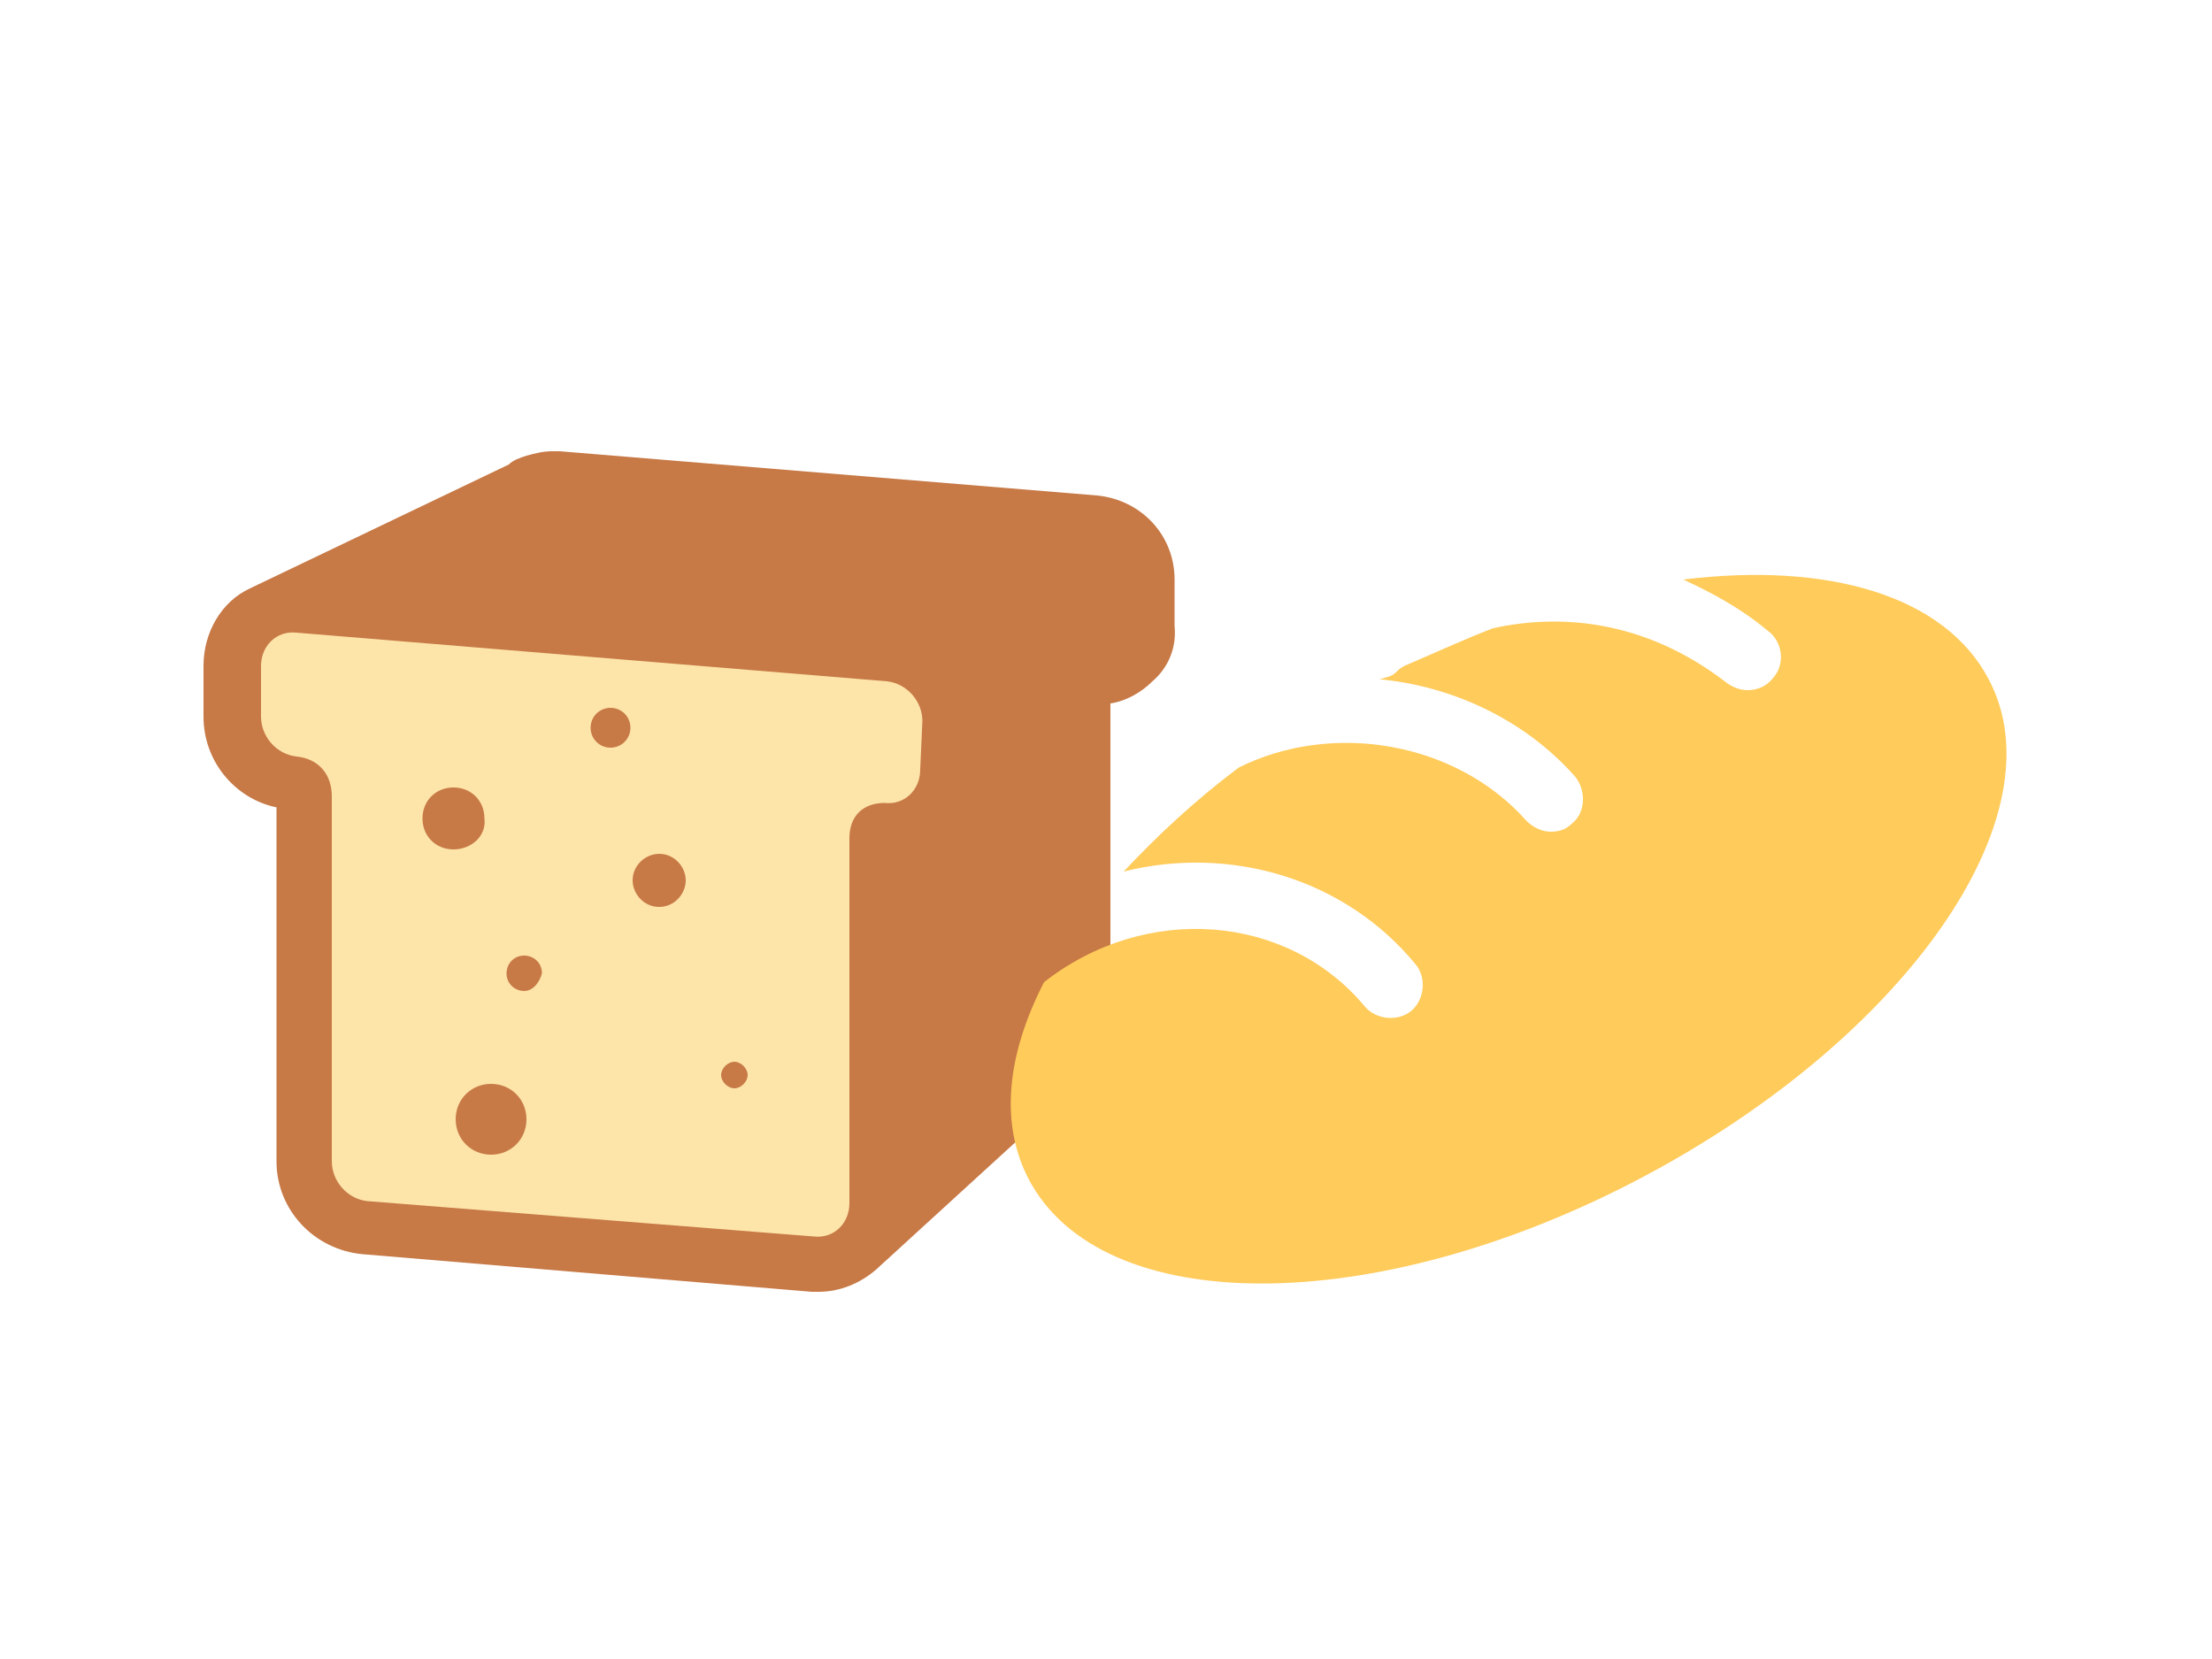
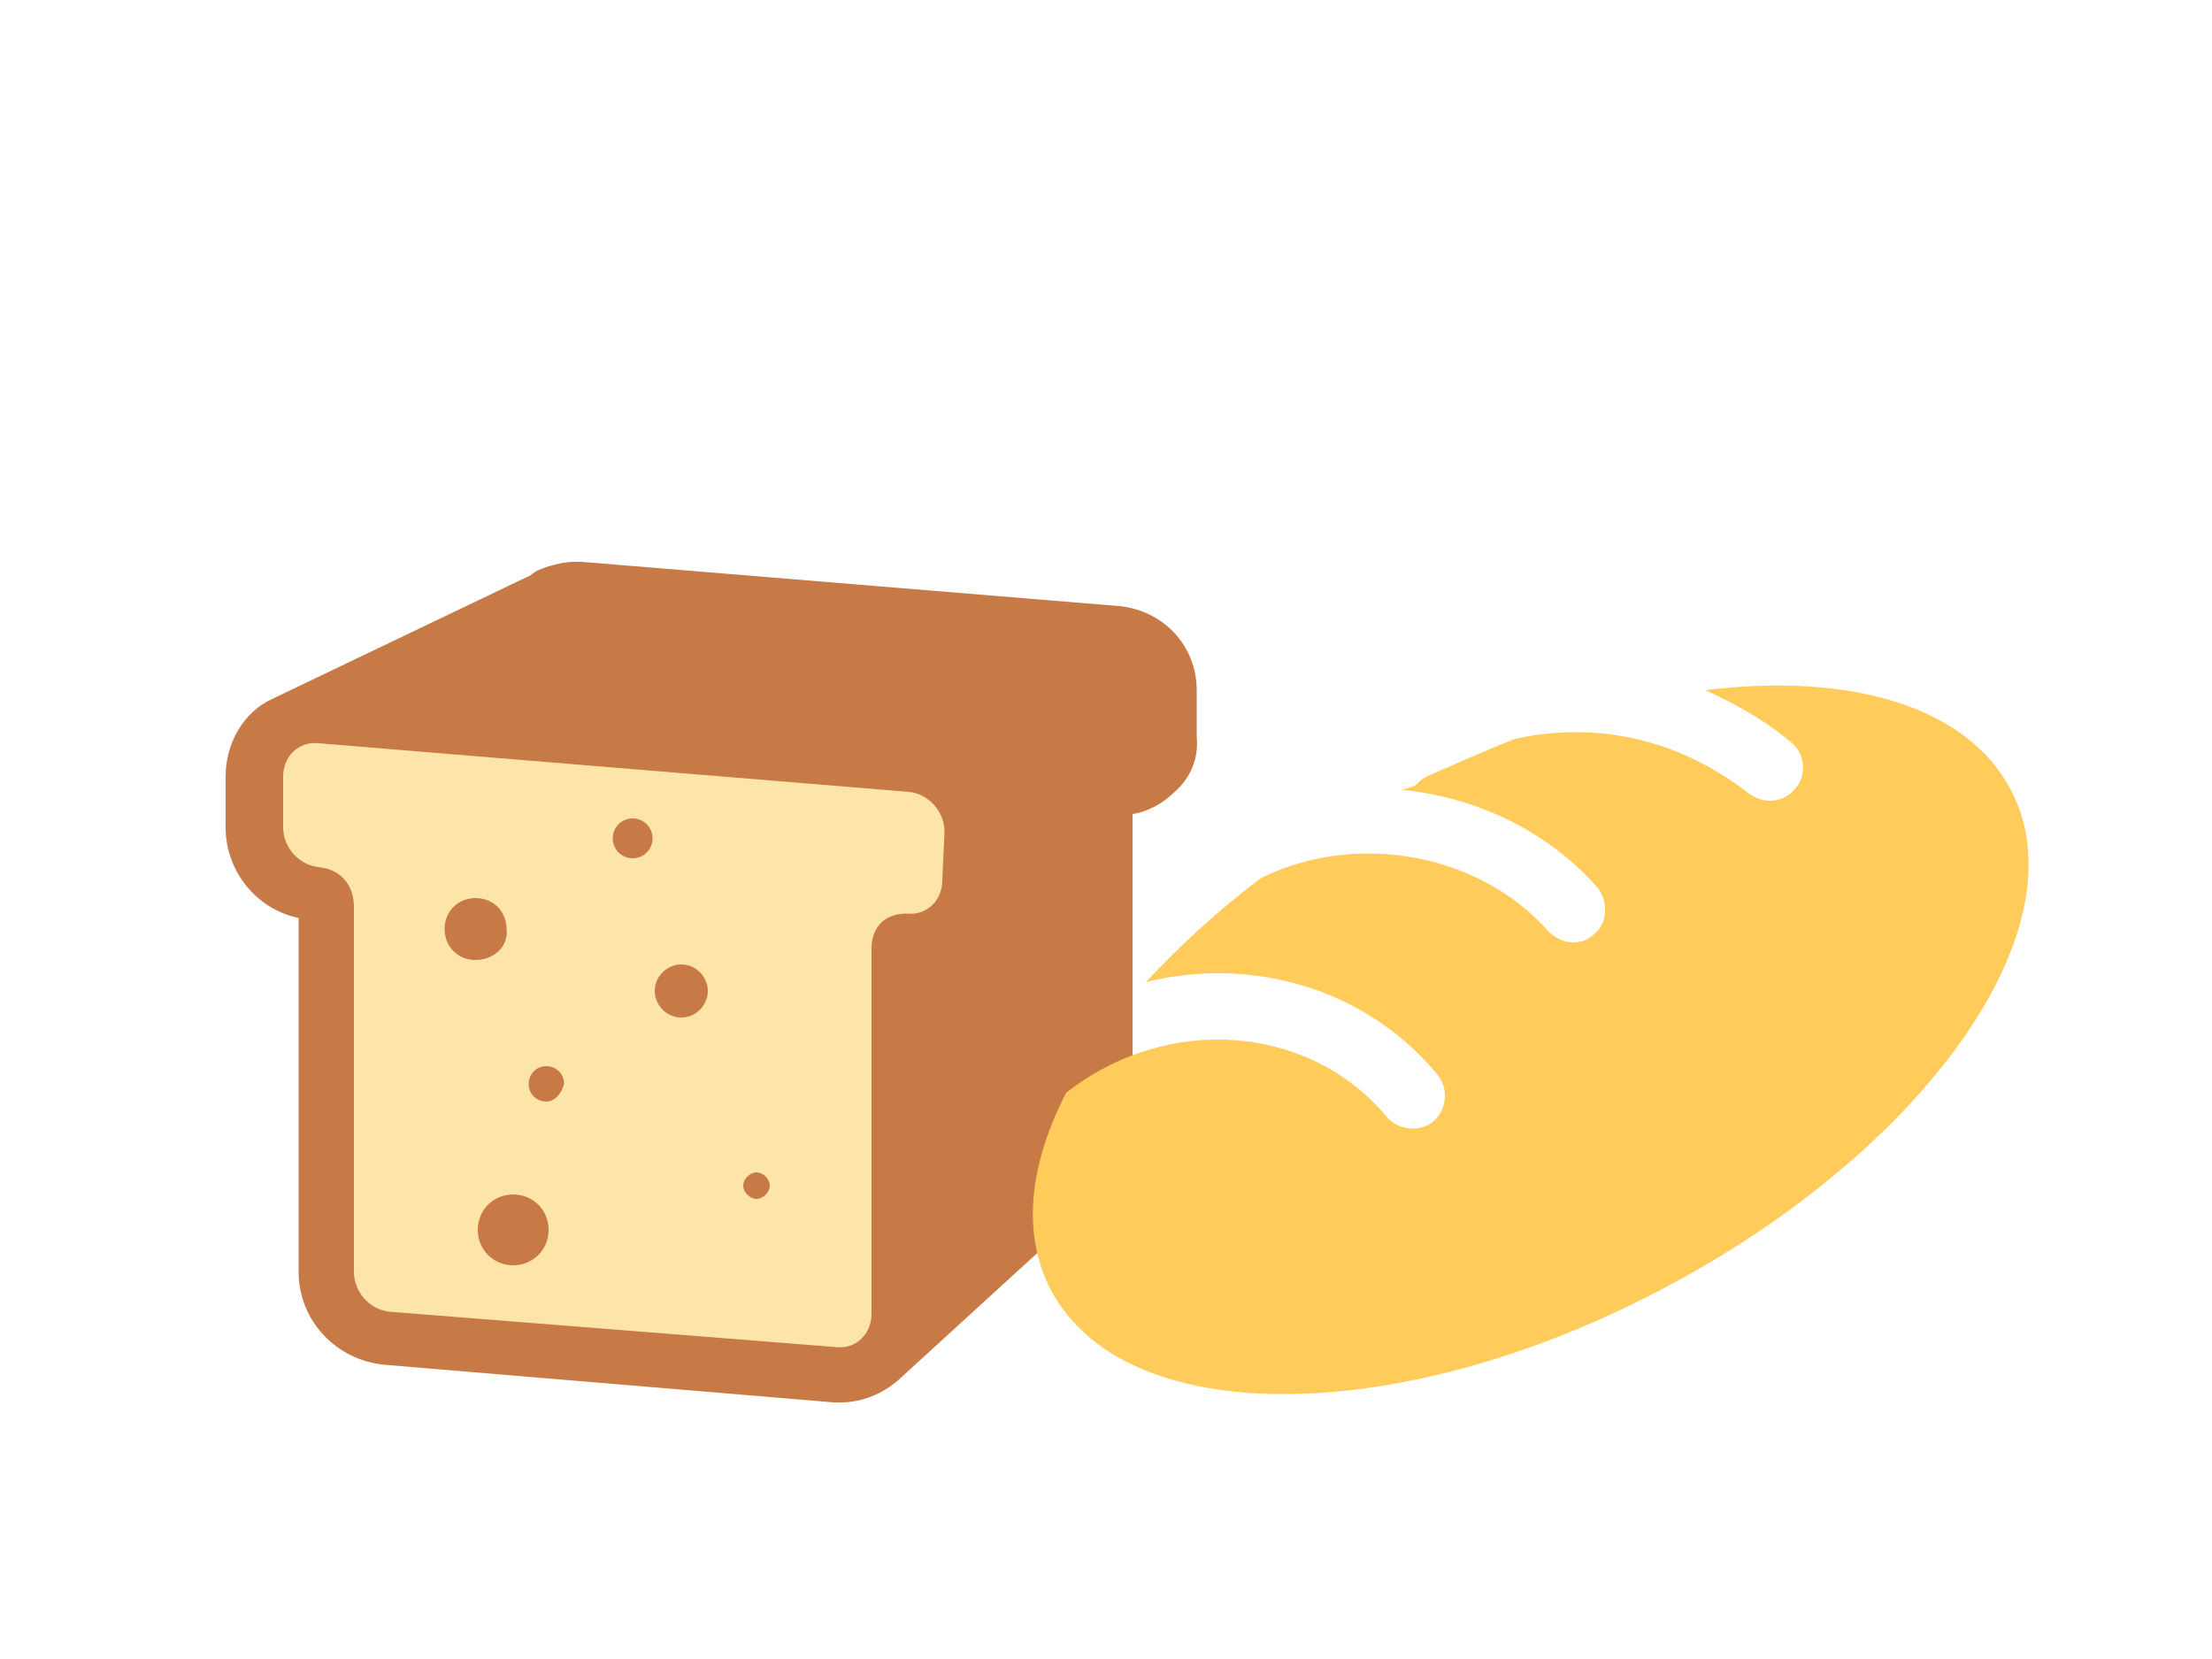
<svg xmlns="http://www.w3.org/2000/svg" version="1.1" id="Слой_1" x="0px" y="0px" width="100px" height="75px" viewBox="0 0 100 75" enable-background="new 0 0 100 75" xml:space="preserve">
-   <path fill="#FDE4A9" d="M14.1,53.5l-0.2-8.9v-5.5v-3.4L10.5,33l0.9-4.6c0,0,2.1-0.5,3-0.5s6.8,0,6.8,0h6.2l6.2,0.2l5.3,0.9l4.1,1.6  v2.7L42.5,36l-1.4,1.6L39,38.1L39.2,55c0,0,0,1.4-1.1,1.4c-1.2,0.1-8.5,0.5-8.5,0.5L20.9,56l-4.7-1.1L14.1,53.5z" />
-   <path fill="#C77946" d="M52.1,30.8c-0.5,0.5-1.2,0.9-1.9,1v14.3c0,1.1-0.5,2.1-1.3,2.8l-9.3,8.5l0,0c-0.7,0.6-1.6,1-2.6,1  c-0.1,0-0.2,0-0.3,0l-20.3-1.7c-2.2-0.2-3.9-2-3.9-4.2v-16c-1.9-0.4-3.3-2.1-3.3-4.1v-2.3c0-1.5,0.8-2.9,2.1-3.5l0,0L23,21  c0.2-0.2,0.5-0.3,0.8-0.4l0,0l0,0c0.4-0.1,0.7-0.2,1.2-0.2c0.1,0,0.2,0,0.3,0l24.3,2c2,0.2,3.5,1.8,3.5,3.8v2.1  C53.2,29.3,52.8,30.2,52.1,30.8z M41.7,32.6c0-0.9-0.7-1.7-1.6-1.8l-26.7-2.2c-0.9-0.1-1.6,0.6-1.6,1.5v2.3c0,0.9,0.7,1.7,1.6,1.8  c1,0.1,1.6,0.8,1.6,1.8c0,4.1,0,16.5,0,16.5c0,0.9,0.7,1.7,1.6,1.8l20.2,1.6c0.9,0.1,1.6-0.6,1.6-1.5c0,0,0-12.4,0-16.5  c0-1,0.6-1.6,1.6-1.6c0.9,0.1,1.6-0.6,1.6-1.5L41.7,32.6L41.7,32.6z M33.2,49.2c-0.3,0-0.6-0.3-0.6-0.6c0-0.3,0.3-0.6,0.6-0.6  c0.3,0,0.6,0.3,0.6,0.6C33.8,48.9,33.5,49.2,33.2,49.2z M29.8,41c-0.7,0-1.2-0.6-1.2-1.2c0-0.7,0.6-1.2,1.2-1.2  c0.7,0,1.2,0.6,1.2,1.2C31,40.4,30.5,41,29.8,41z M27.6,33.8c-0.5,0-0.9-0.4-0.9-0.9s0.4-0.9,0.9-0.9s0.9,0.4,0.9,0.9  S28.1,33.8,27.6,33.8z M23.7,44.8c-0.4,0-0.8-0.3-0.8-0.8c0-0.4,0.3-0.8,0.8-0.8c0.4,0,0.8,0.3,0.8,0.8  C24.4,44.4,24.1,44.8,23.7,44.8z M23.8,50.6c0,0.9-0.7,1.6-1.6,1.6s-1.6-0.7-1.6-1.6c0-0.9,0.7-1.6,1.6-1.6  C23.1,49,23.8,49.7,23.8,50.6z M20.5,38.4c-0.8,0-1.4-0.6-1.4-1.4c0-0.8,0.6-1.4,1.4-1.4s1.4,0.6,1.4,1.4  C22,37.8,21.3,38.4,20.5,38.4z" />
-   <path fill="#FFCB5A" d="M89.9,30.7c-2-3.8-7.3-5.3-13.8-4.5c1.3,0.6,2.6,1.3,3.8,2.3c0.7,0.5,0.8,1.5,0.3,2.1  c-0.3,0.4-0.7,0.6-1.2,0.6c-0.3,0-0.6-0.1-0.9-0.3c-3.6-2.8-7.4-3.2-10.6-2.5c-1.3,0.5-2.6,1.1-4,1.7c-0.2,0.1-0.3,0.2-0.4,0.3  c-0.2,0.2-0.4,0.2-0.7,0.3c0,0,0,0-0.1,0c3.3,0.3,6.6,1.8,8.9,4.4c0.5,0.6,0.5,1.6-0.1,2.1c-0.3,0.3-0.6,0.4-1,0.4s-0.8-0.2-1.1-0.5  c-3.2-3.6-8.8-4.5-13-2.4c-2,1.5-3.7,3.1-5.2,4.7c4.8-1.2,10,0.3,13.2,4.2c0.5,0.6,0.4,1.6-0.2,2.1c-0.6,0.5-1.6,0.4-2.1-0.2  c-3.5-4.2-9.9-4.7-14.5-1.1c-1.7,3.3-2,6.4-0.7,8.9c3.3,6.3,15.6,6.3,27.6,0S93.2,36.9,89.9,30.7z" />
+   <path fill="#FDE4A9" d="M15.1,58.5l-0.2-8.9v-5.5v-3.4L11.5,38l0.9-4.6c0,0,2.1-0.5,3-0.5s6.8,0,6.8,0h6.2l6.2,0.2l5.3,0.9l4.1,1.6  v2.7L43.5,41l-1.4,1.6L40,43.1L40.2,60c0,0,0,1.4-1.1,1.4c-1.2,0.1-8.5,0.5-8.5,0.5L21.9,61l-4.7-1.1L15.1,58.5z" />
+   <path fill="#C77946" d="M53.1,35.8c-0.5,0.5-1.2,0.9-1.9,1v14.3c0,1.1-0.5,2.1-1.3,2.8l-9.3,8.5l0,0c-0.7,0.6-1.6,1-2.6,1  c-0.1,0-0.2,0-0.3,0l-20.3-1.7c-2.2-0.2-3.9-2-3.9-4.2v-16c-1.9-0.4-3.3-2.1-3.3-4.1v-2.3c0-1.5,0.8-2.9,2.1-3.5l0,0L24,26  c0.2-0.2,0.5-0.3,0.8-0.4l0,0l0,0c0.4-0.1,0.7-0.2,1.2-0.2c0.1,0,0.2,0,0.3,0l24.3,2c2,0.2,3.5,1.8,3.5,3.8v2.1  C54.2,34.3,53.8,35.2,53.1,35.8z M42.7,37.6c0-0.9-0.7-1.7-1.6-1.8l-26.7-2.2c-0.9-0.1-1.6,0.6-1.6,1.5v2.3c0,0.9,0.7,1.7,1.6,1.8  c1,0.1,1.6,0.8,1.6,1.8c0,4.1,0,16.5,0,16.5c0,0.9,0.7,1.7,1.6,1.8l20.2,1.6c0.9,0.1,1.6-0.6,1.6-1.5c0,0,0-12.4,0-16.5  c0-1,0.6-1.6,1.6-1.6c0.9,0.1,1.6-0.6,1.6-1.5L42.7,37.6L42.7,37.6z M34.2,54.2c-0.3,0-0.6-0.3-0.6-0.6s0.3-0.6,0.6-0.6  s0.6,0.3,0.6,0.6S34.5,54.2,34.2,54.2z M30.8,46c-0.7,0-1.2-0.6-1.2-1.2c0-0.7,0.6-1.2,1.2-1.2c0.7,0,1.2,0.6,1.2,1.2  S31.5,46,30.8,46z M28.6,38.8c-0.5,0-0.9-0.4-0.9-0.9s0.4-0.9,0.9-0.9s0.9,0.4,0.9,0.9S29.1,38.8,28.6,38.8z M24.7,49.8  c-0.4,0-0.8-0.3-0.8-0.8c0-0.4,0.3-0.8,0.8-0.8c0.4,0,0.8,0.3,0.8,0.8C25.4,49.4,25.1,49.8,24.7,49.8z M24.8,55.6  c0,0.9-0.7,1.6-1.6,1.6s-1.6-0.7-1.6-1.6c0-0.9,0.7-1.6,1.6-1.6C24.1,54,24.8,54.7,24.8,55.6z M21.5,43.4c-0.8,0-1.4-0.6-1.4-1.4  c0-0.8,0.6-1.4,1.4-1.4s1.4,0.6,1.4,1.4C23,42.8,22.3,43.4,21.5,43.4z" />
+   <path fill="#FFCB5A" d="M90.9,35.7c-2-3.8-7.3-5.3-13.8-4.5c1.3,0.6,2.6,1.3,3.8,2.3c0.7,0.5,0.8,1.5,0.3,2.1  c-0.3,0.4-0.7,0.6-1.2,0.6c-0.3,0-0.6-0.1-0.9-0.3c-3.6-2.8-7.4-3.2-10.6-2.5c-1.3,0.5-2.6,1.1-4,1.7c-0.2,0.1-0.3,0.2-0.4,0.3  c-0.2,0.2-0.4,0.2-0.7,0.3c0,0,0,0-0.1,0c3.3,0.3,6.6,1.8,8.9,4.4c0.5,0.6,0.5,1.6-0.1,2.1c-0.3,0.3-0.6,0.4-1,0.4s-0.8-0.2-1.1-0.5  c-3.2-3.6-8.8-4.5-13-2.4c-2,1.5-3.7,3.1-5.2,4.7c4.8-1.2,10,0.3,13.2,4.2c0.5,0.6,0.4,1.6-0.2,2.1s-1.6,0.4-2.1-0.2  c-3.5-4.2-9.9-4.7-14.5-1.1c-1.7,3.3-2,6.4-0.7,8.9c3.3,6.3,15.6,6.3,27.6,0S94.2,41.9,90.9,35.7z" />
</svg>
